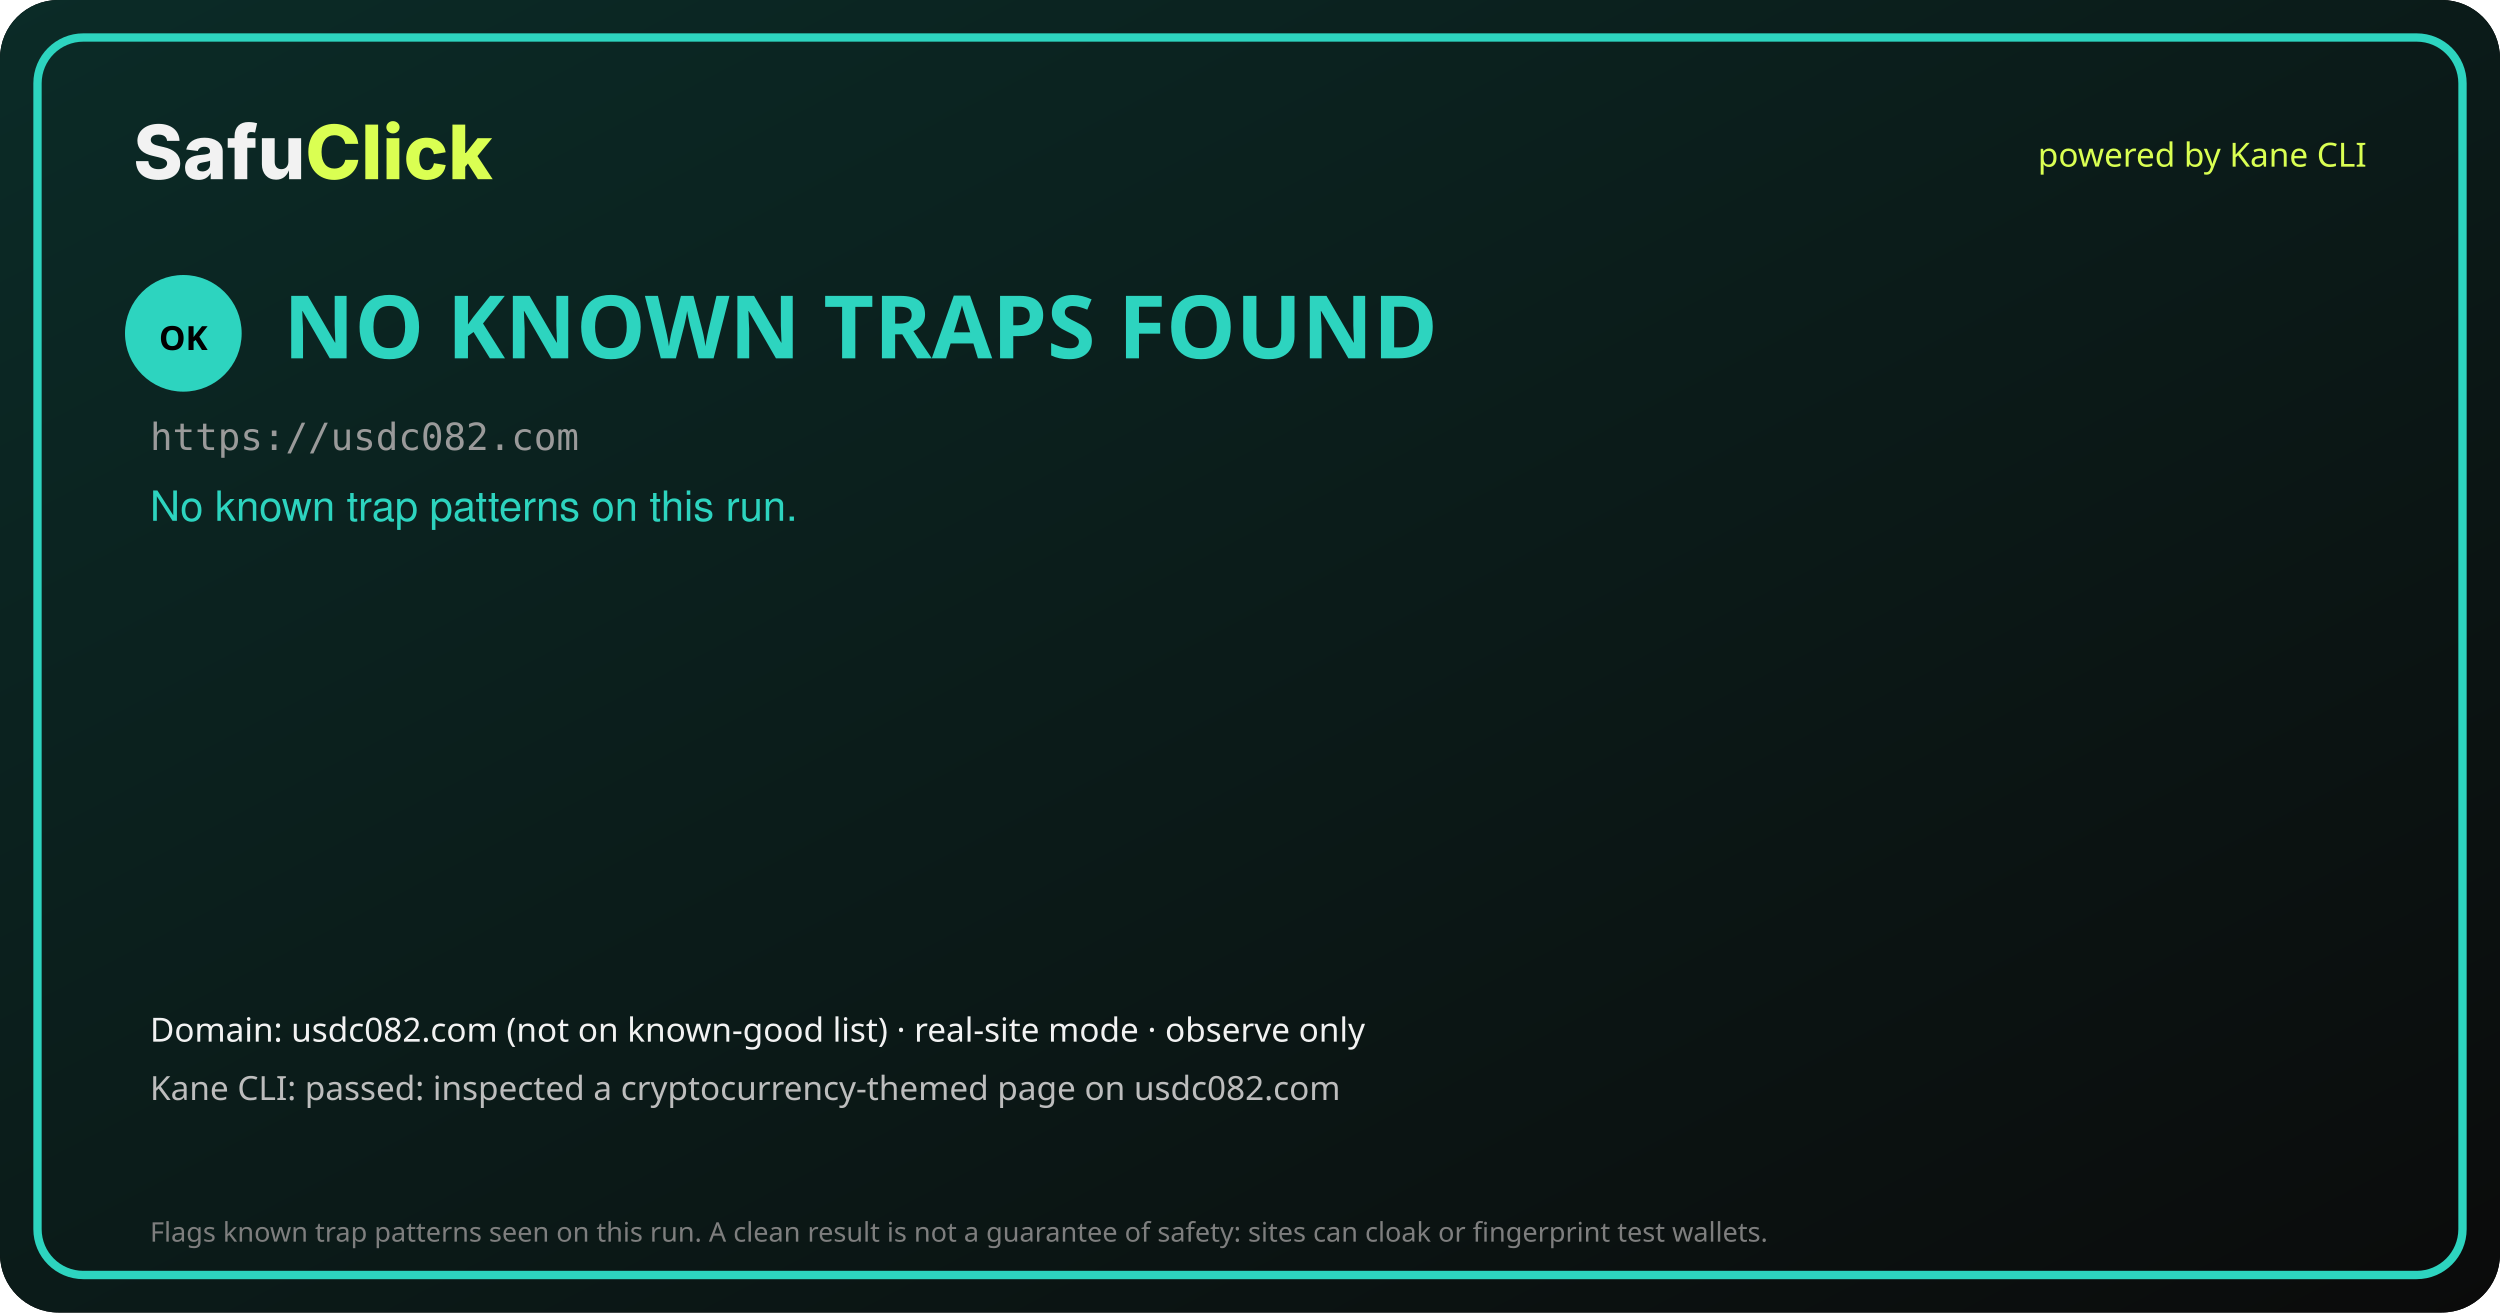
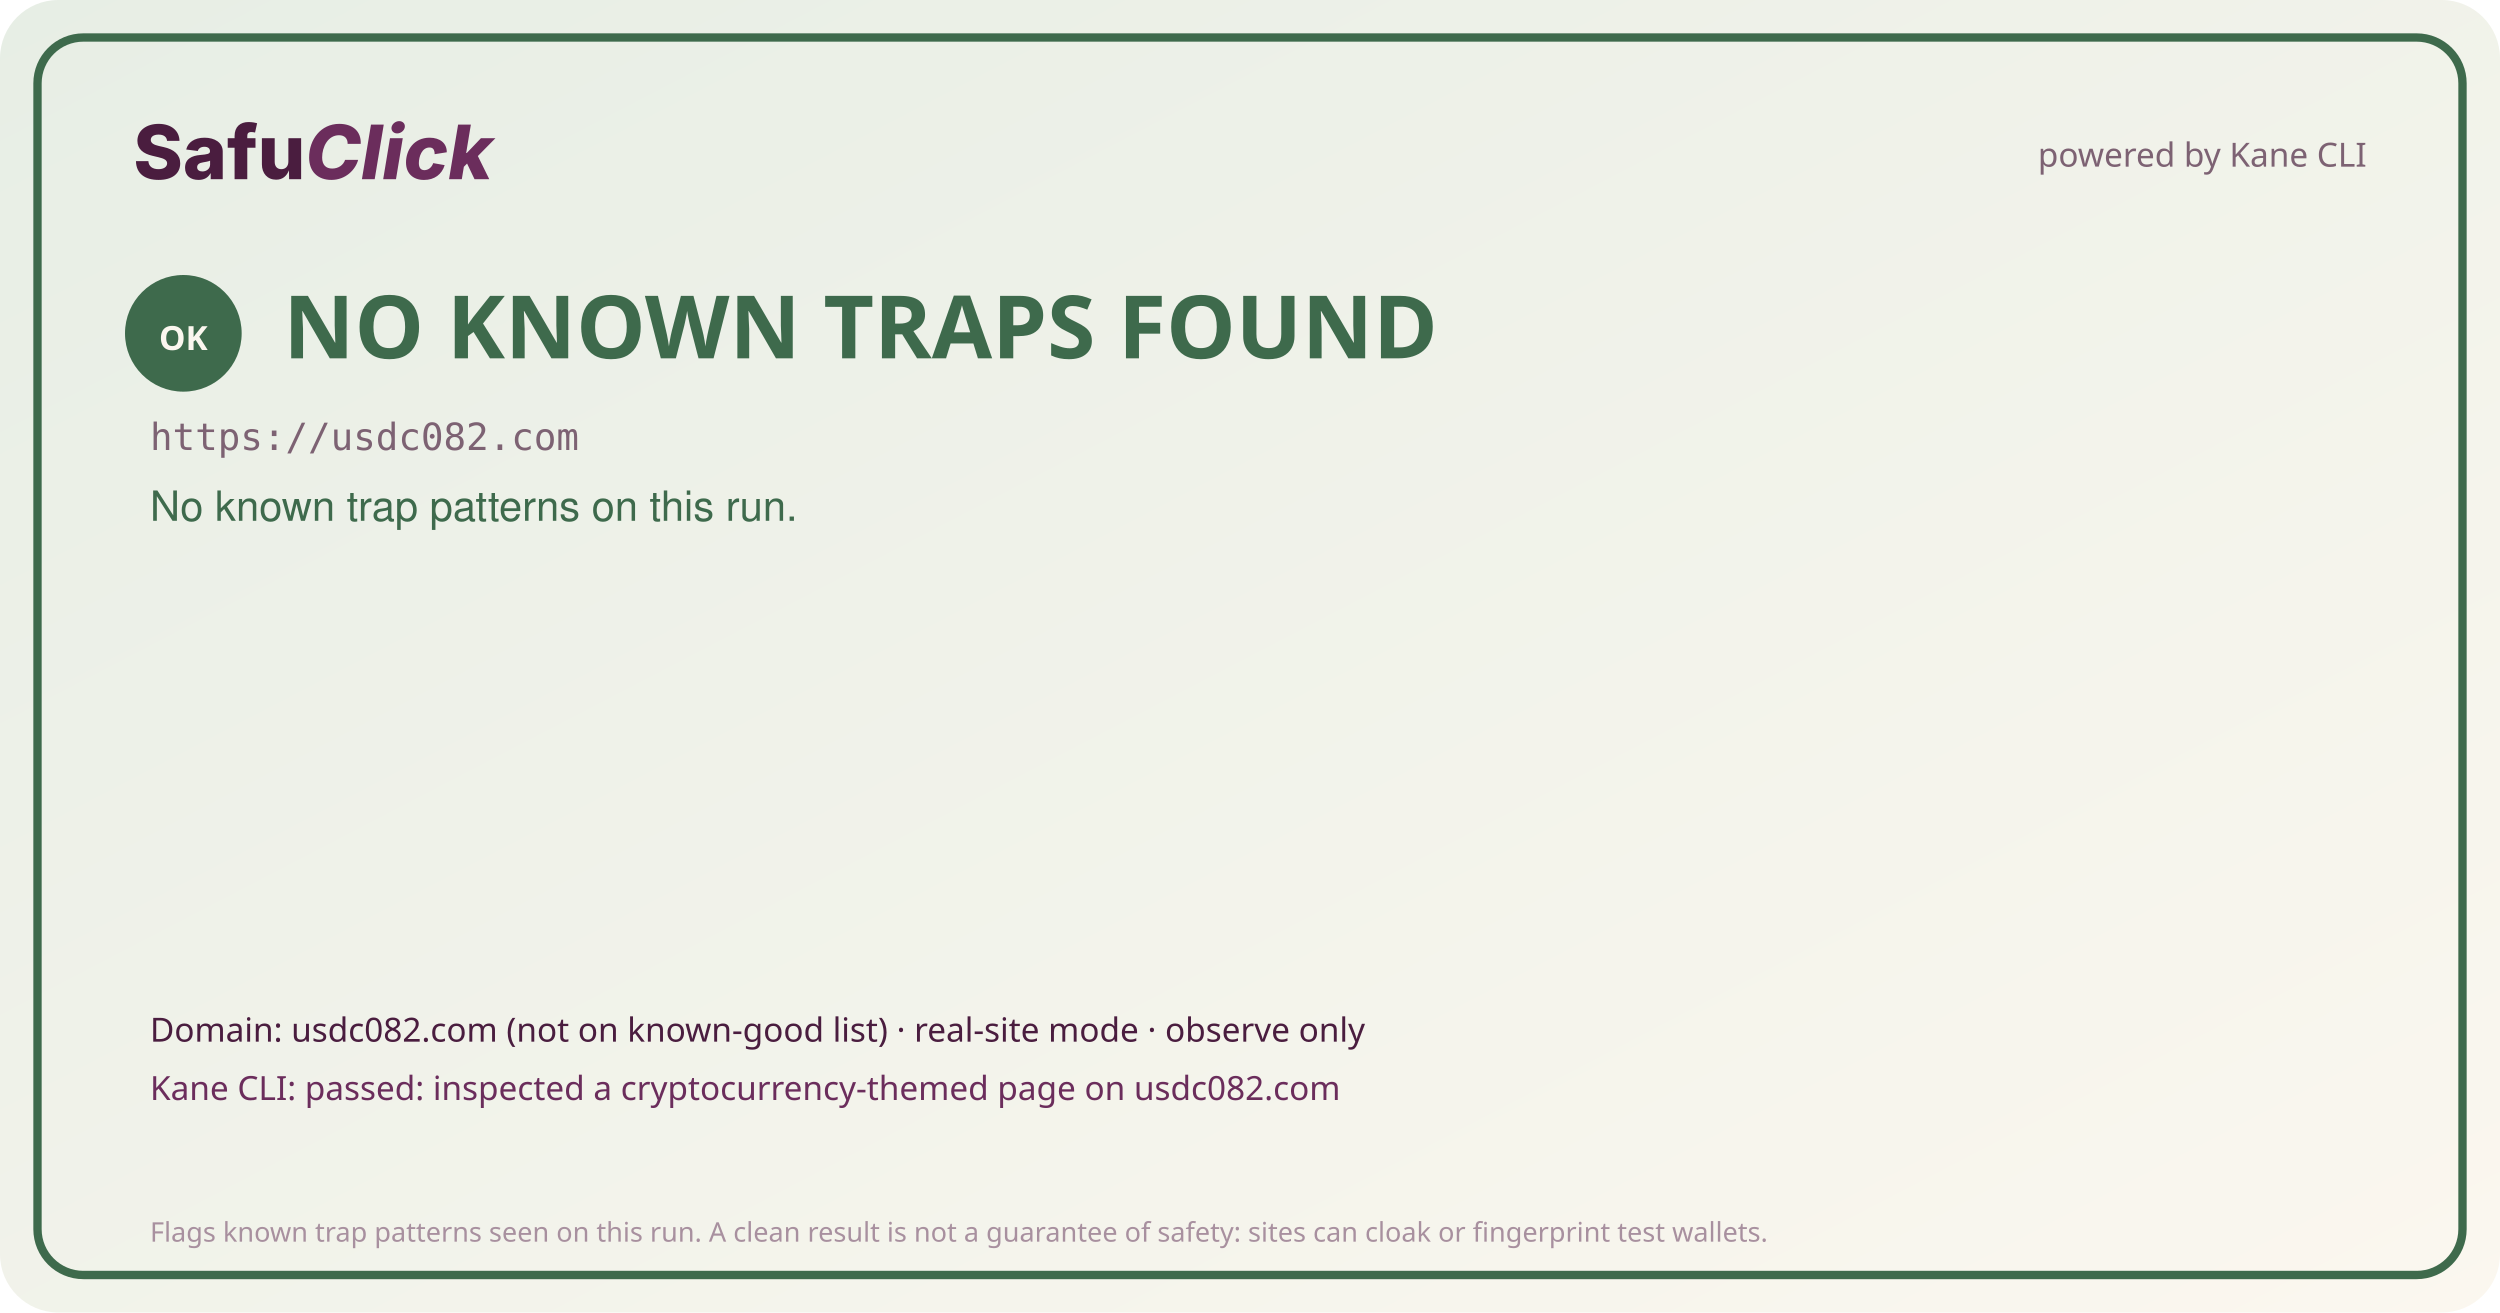
- <svg xmlns="http://www.w3.org/2000/svg" width="1200" height="630" viewBox="0 0 1200 630" font-family="Inter Tight, ui-sans-serif, system-ui, -apple-system, Segoe UI, Helvetica, Arial, sans-serif">
+ <svg xmlns="http://www.w3.org/2000/svg" width="1200" height="630" viewBox="0 0 1200 630" font-family="ui-sans-serif, system-ui, -apple-system, Segoe UI, Helvetica, Arial, sans-serif">
  <defs>
    <linearGradient id="bg" x1="0" y1="0" x2="1" y2="1">
-       <stop offset="0%" stop-color="#0B2B27" />
-       <stop offset="100%" stop-color="#0B0B0B" />
+       <stop offset="0%" stop-color="#E7EEE5" />
+       <stop offset="100%" stop-color="#FBF7EF" />
    </linearGradient>
  </defs>
-   <rect width="1200" height="630" rx="28" fill="#000000" />
  <rect width="1200" height="630" rx="28" fill="url(#bg)" />
-   <rect x="18" y="18" width="1164" height="594" rx="22" fill="none" stroke="#2DD4BF" stroke-width="4" />
-   <text x="64" y="86" font-family="ui-sans-serif, system-ui, -apple-system, sans-serif" font-size="36" font-weight="800" fill="#F2F2F2">Safu<tspan fill="#DAFF52">Click</tspan>
+   <rect x="18" y="18" width="1164" height="594" rx="22" fill="none" stroke="#3E6A4C" stroke-width="4" />
+   <text x="64" y="86" font-family="ui-sans-serif, system-ui, -apple-system, sans-serif" font-size="36" font-weight="800" fill="#4A1D3F">Safu<tspan fill="#6B2D5C" font-style="italic">Click</tspan>
  </text>
-   <text x="1136" y="80" text-anchor="end" font-family="ui-sans-serif, system-ui, sans-serif" font-size="16" fill="#DAFF52">powered by Kane CLI</text>
-   <circle cx="88" cy="160" r="28" fill="#2DD4BF" />
-   <text x="88" y="168" text-anchor="middle" font-family="ui-sans-serif, system-ui, sans-serif" font-size="16" font-weight="800" fill="#000000">OK</text>
-   <text x="136" y="172" font-family="ui-sans-serif, system-ui, sans-serif" font-size="42" font-weight="900" fill="#2DD4BF">NO KNOWN TRAPS FOUND</text>
-   <text x="72" y="216" font-family="IBM Plex Mono, ui-monospace, SFMono-Regular, Menlo, monospace" font-size="18" fill="#9A9A9A">https://usdc082.com</text>
-   <text x="72" y="250" font-size="20" fill="#2DD4BF">No known trap patterns on this run.</text>
-   <text x="72" y="500" font-family="ui-sans-serif, system-ui, sans-serif" font-size="16" fill="#F2F2F2">Domain: usdc082.com (not on known-good list)  ·  real-site mode · observe only</text>
-   <text x="72" y="528" font-family="ui-sans-serif, system-ui, sans-serif" font-size="16" fill="#BDBDBD">Kane CLI: passed: inspected a cryptocurrency-themed page on usdc082.com</text>
-   <text x="72" y="596" font-family="ui-sans-serif, system-ui, sans-serif" font-size="13" fill="#7E7E7E">Flags known trap patterns seen on this run. A clean result is not a guarantee of safety: sites can cloak or fingerprint test wallets.</text>
+   <text x="1136" y="80" text-anchor="end" font-family="ui-sans-serif, system-ui, sans-serif" font-size="16" fill="#7D6273">powered by Kane CLI</text>
+   <circle cx="88" cy="160" r="28" fill="#3E6A4C" />
+   <text x="88" y="168" text-anchor="middle" font-family="ui-sans-serif, system-ui, sans-serif" font-size="16" font-weight="800" fill="#FBF7EF">OK</text>
+   <text x="136" y="172" font-family="ui-sans-serif, system-ui, sans-serif" font-size="42" font-weight="900" fill="#3E6A4C">NO KNOWN TRAPS FOUND</text>
+   <text x="72" y="216" font-family="ui-monospace, SFMono-Regular, Menlo, monospace" font-size="18" fill="#7D6273">https://usdc082.com</text>
+   <text x="72" y="250" font-size="20" fill="#3E6A4C">No known trap patterns on this run.</text>
+   <text x="72" y="500" font-family="ui-sans-serif, system-ui, sans-serif" font-size="16" fill="#4A1D3F">Domain: usdc082.com (not on known-good list)  ·  real-site mode · observe only</text>
+   <text x="72" y="528" font-family="ui-sans-serif, system-ui, sans-serif" font-size="16" fill="#6B2D5C">Kane CLI: passed: inspected a cryptocurrency-themed page on usdc082.com</text>
+   <text x="72" y="596" font-family="ui-sans-serif, system-ui, sans-serif" font-size="13" fill="#A8909F">Flags known trap patterns seen on this run. A clean result is not a guarantee of safety: sites can cloak or fingerprint test wallets.</text>
</svg>
